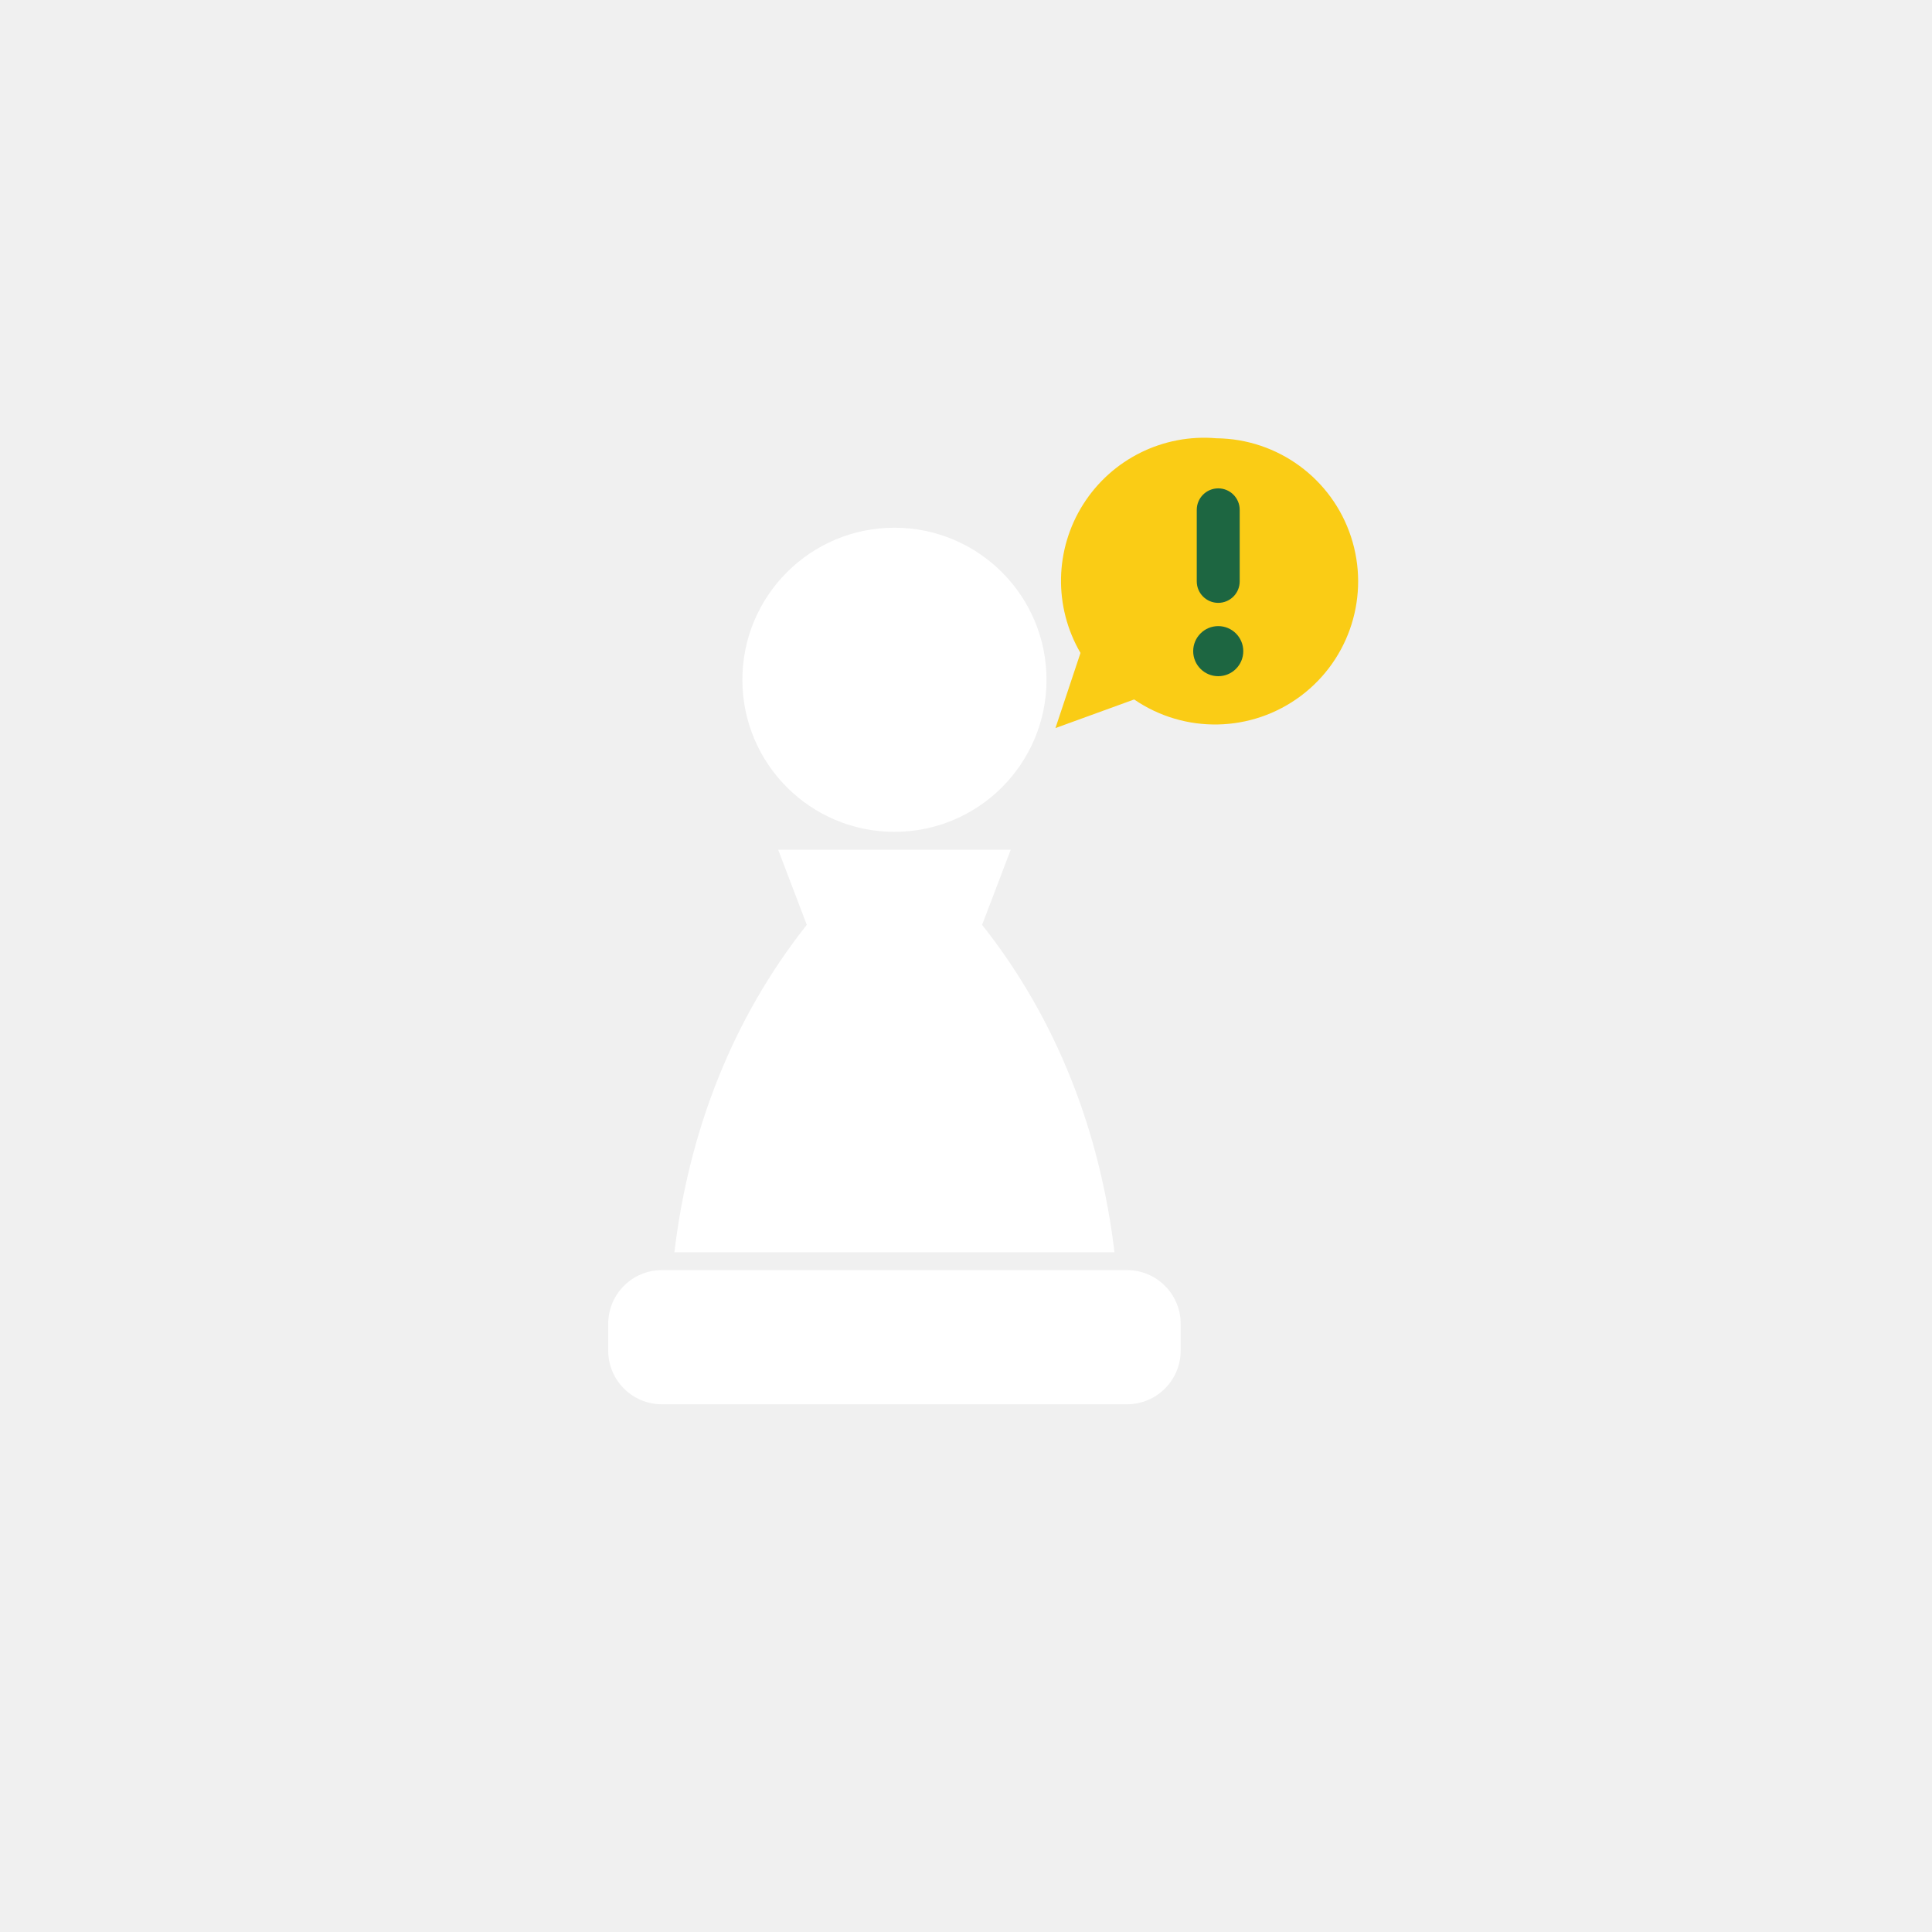
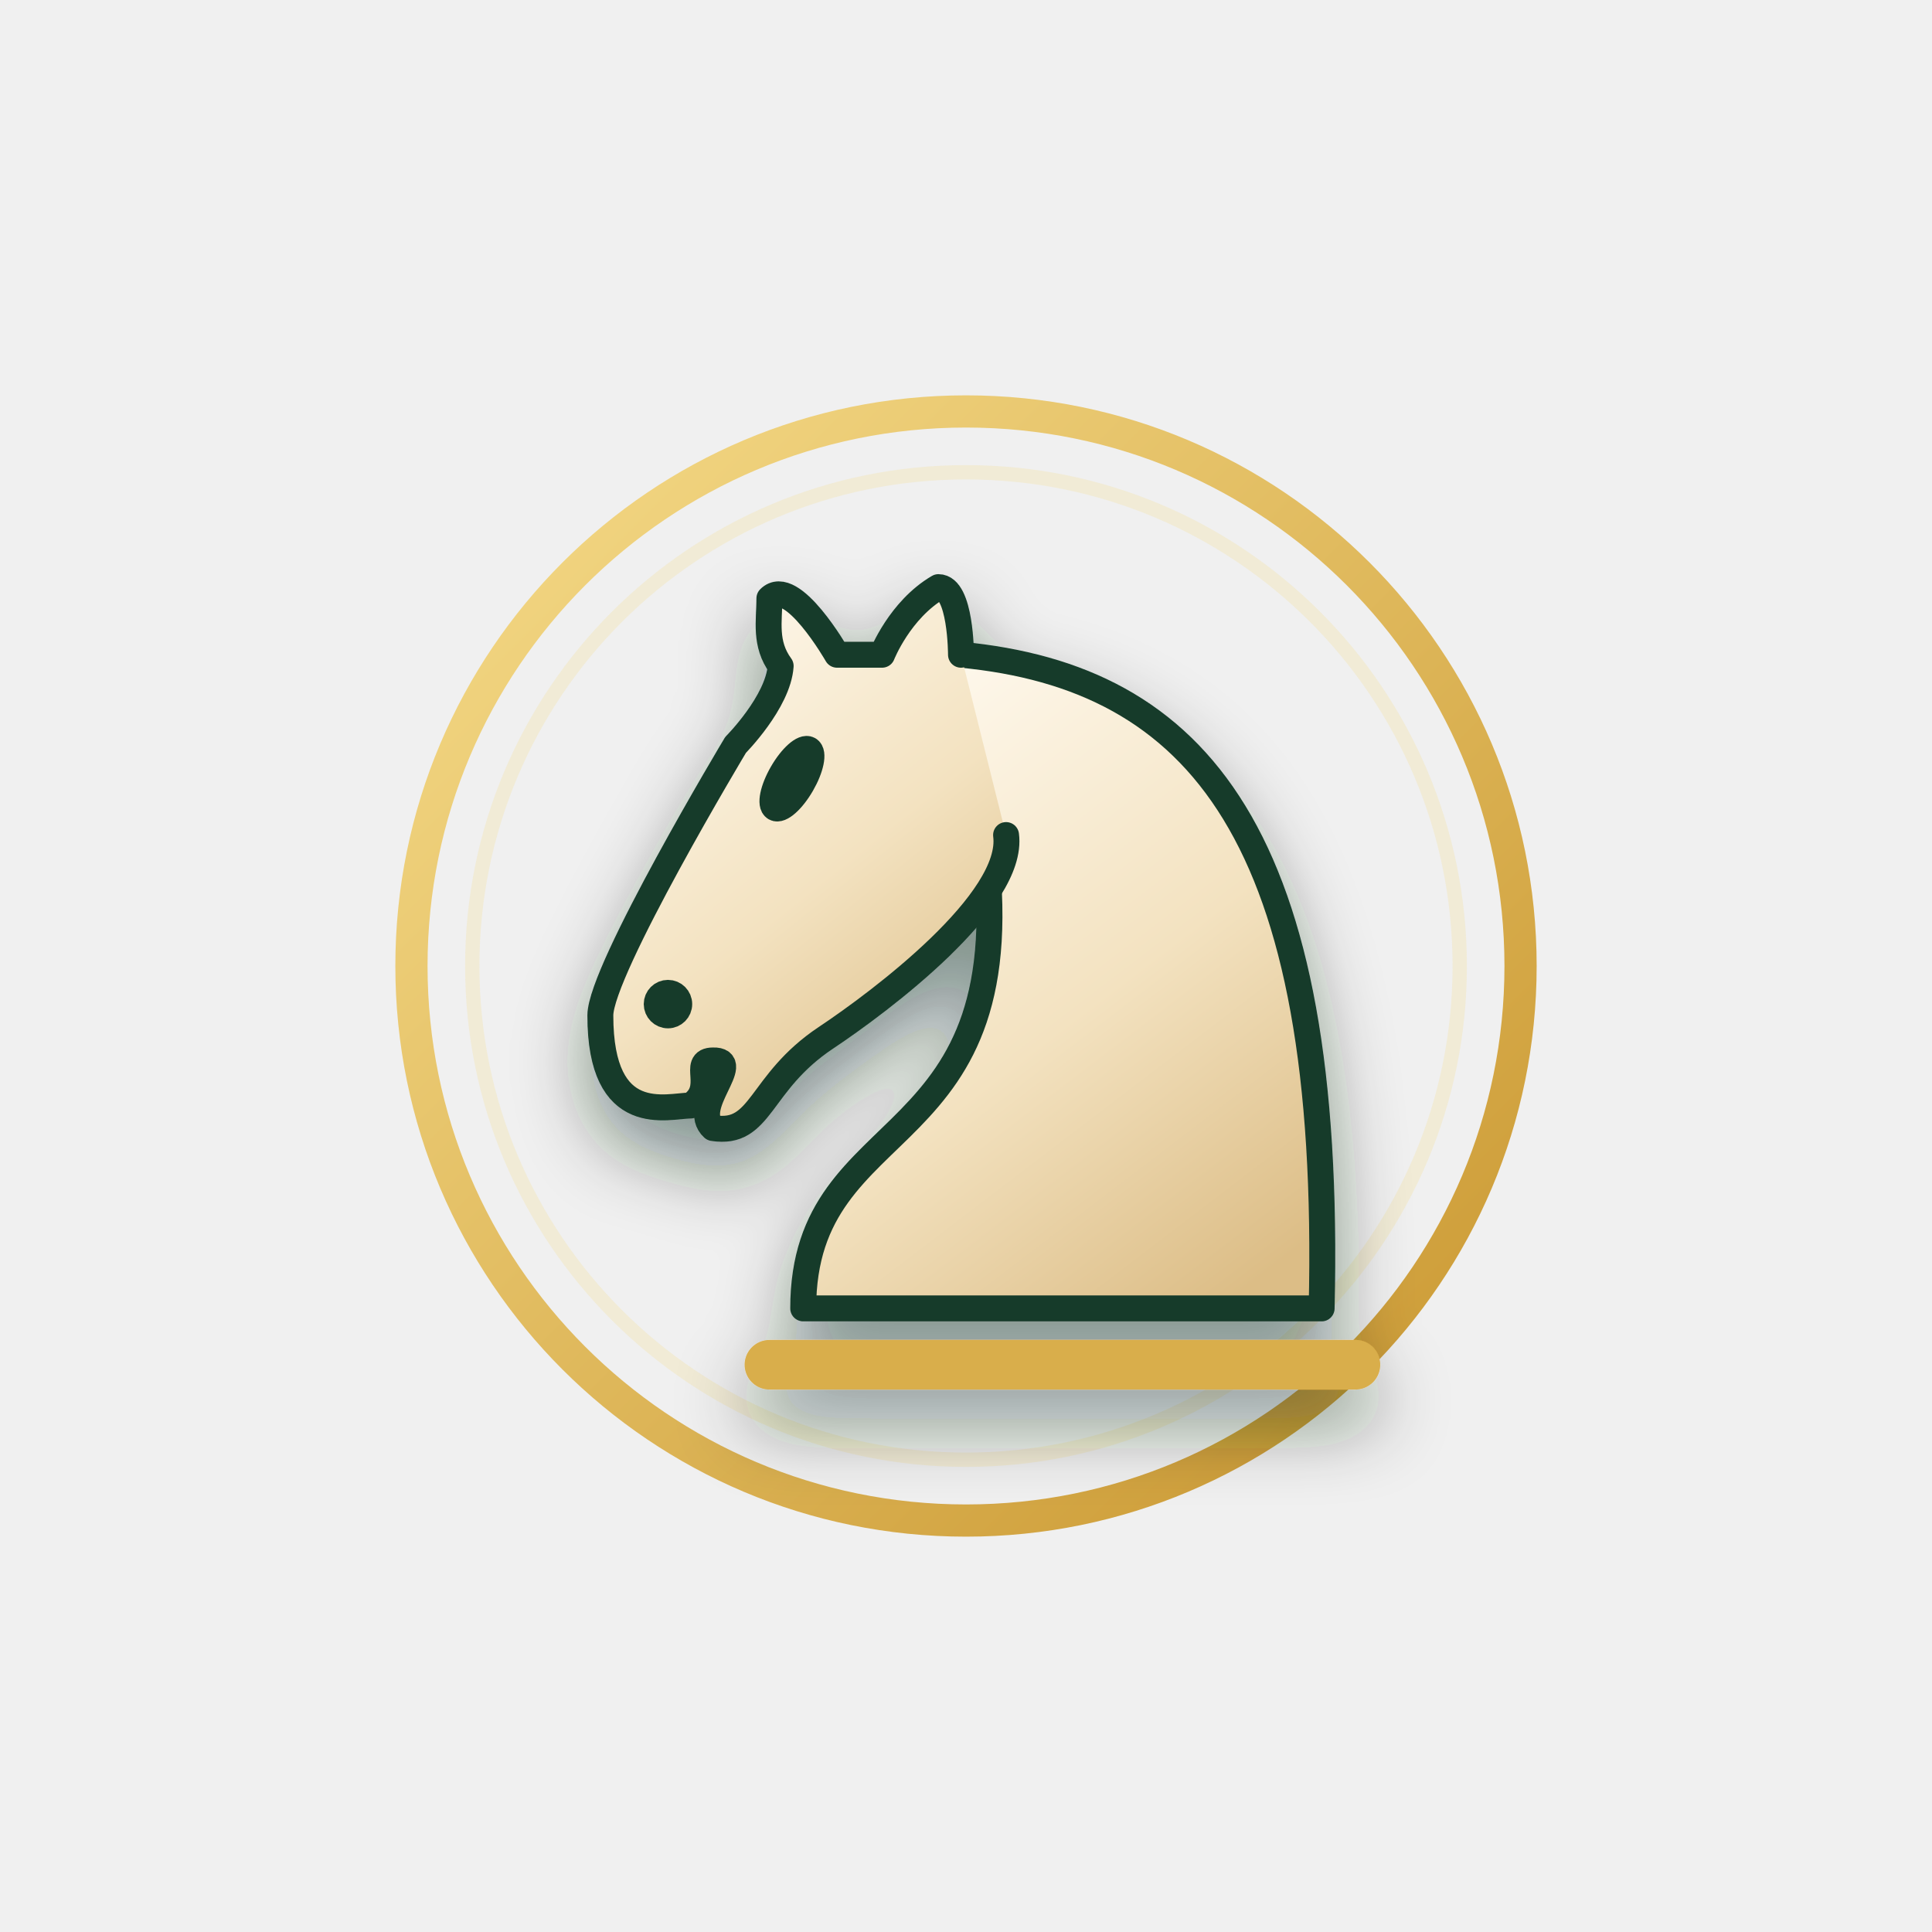
<svg xmlns="http://www.w3.org/2000/svg" viewBox="0 0 108 108">
-   <g fill="#ffffff">
-     <circle cx="50" cy="38" r="8.5" />
-     <path d="M43.5 47.5h13l-1.6 4.2c4.2 5.3 6.6 11.6 7.4 18.3h-24.6c.8-6.7 3.2-13 7.4-18.3z" />
-     <rect x="34" y="71" width="32" height="7.5" rx="3" />
+   <defs>
+     <linearGradient id="ivory" x1="0.2" y1="0" x2="0.8" y2="1">
+       <stop offset="0" stop-color="#fffaf0" />
+       <stop offset="0.55" stop-color="#f3e2c0" />
+       <stop offset="1" stop-color="#dcbd86" />
+     </linearGradient>
+     <linearGradient id="gold" x1="0" y1="0" x2="1" y2="1">
+       <stop offset="0" stop-color="#f6dc8a" />
+       <stop offset="1" stop-color="#c9962f" />
+     </linearGradient>
+     <filter id="shadow" x="-30%" y="-30%" width="160%" height="160%">
+       <feDropShadow dx="0" dy="1.6" stdDeviation="1.6" flood-color="#04261a" flood-opacity="0.45" />
+     </filter>
+   </defs>
+   <circle cx="54" cy="54" r="31" fill="none" stroke="url(#gold)" stroke-width="1.8" />
+   <circle cx="54" cy="54" r="27.6" fill="none" stroke="#f6dc8a" stroke-opacity="0.25" stroke-width="0.8" />
+   <g transform="translate(26 24) scale(1.26)" filter="url(#shadow)" stroke="#173a29" stroke-width="1.15" stroke-linejoin="round" stroke-linecap="round">
+     <path d="M 22,10 C 32.5,11 38.5,18 38,39 L 15,39 C 15,30 25,32.5 23,18" fill="url(#ivory)" />
+     <path d="M 24,18 C 24.38,20.91 18.45,25.37 16,27 C 13,29 13.18,31.34 11,31 C 9.958,30.06 12.41,27.96 11,28 C 10,28 11.19,29.23 10,30 C 9,30 5.997,31 6,26 C 6,24 12,14 12,14 C 12,14 13.89,12.1 14,10.5 C 13.27,9.506 13.5,8.5 13.5,7.5 C 14.5,6.5 16.5,10 16.5,10 L 18.5,10 C 18.5,10 19.28,8.008 21,7 C 22,7 22,10 22,10" fill="url(#ivory)" />
+     <path d="M 9.5 25.5 A 0.5 0.5 0 1 1 8.5,25.5 A 0.5 0.5 0 1 1 9.5 25.5 z" fill="#173a29" />
+     <path d="M 15 15.5 A 0.5 1.5 0 1 1 14,15.5 A 0.5 1.5 0 1 1 15 15.5 z" transform="matrix(0.866,0.5,-0.5,0.866,9.693,-5.173)" fill="#173a29" />
+     <path d="M 13.5,41.5 L 39.5,41.5" stroke="#d9ae4c" stroke-width="2.2" />
  </g>
-   <path fill="#facc15" d="M68 24.5a8 8 0 1 1-4.6 14.6l-4.4 1.6 1.4-4.2A8 8 0 0 1 68 24.5z" />
-   <rect x="66.9" y="27.3" width="2.4" height="6.4" rx="1.2" fill="#1d6641" />
-   <circle cx="68.1" cy="36.4" r="1.4" fill="#1d6641" />
</svg>
